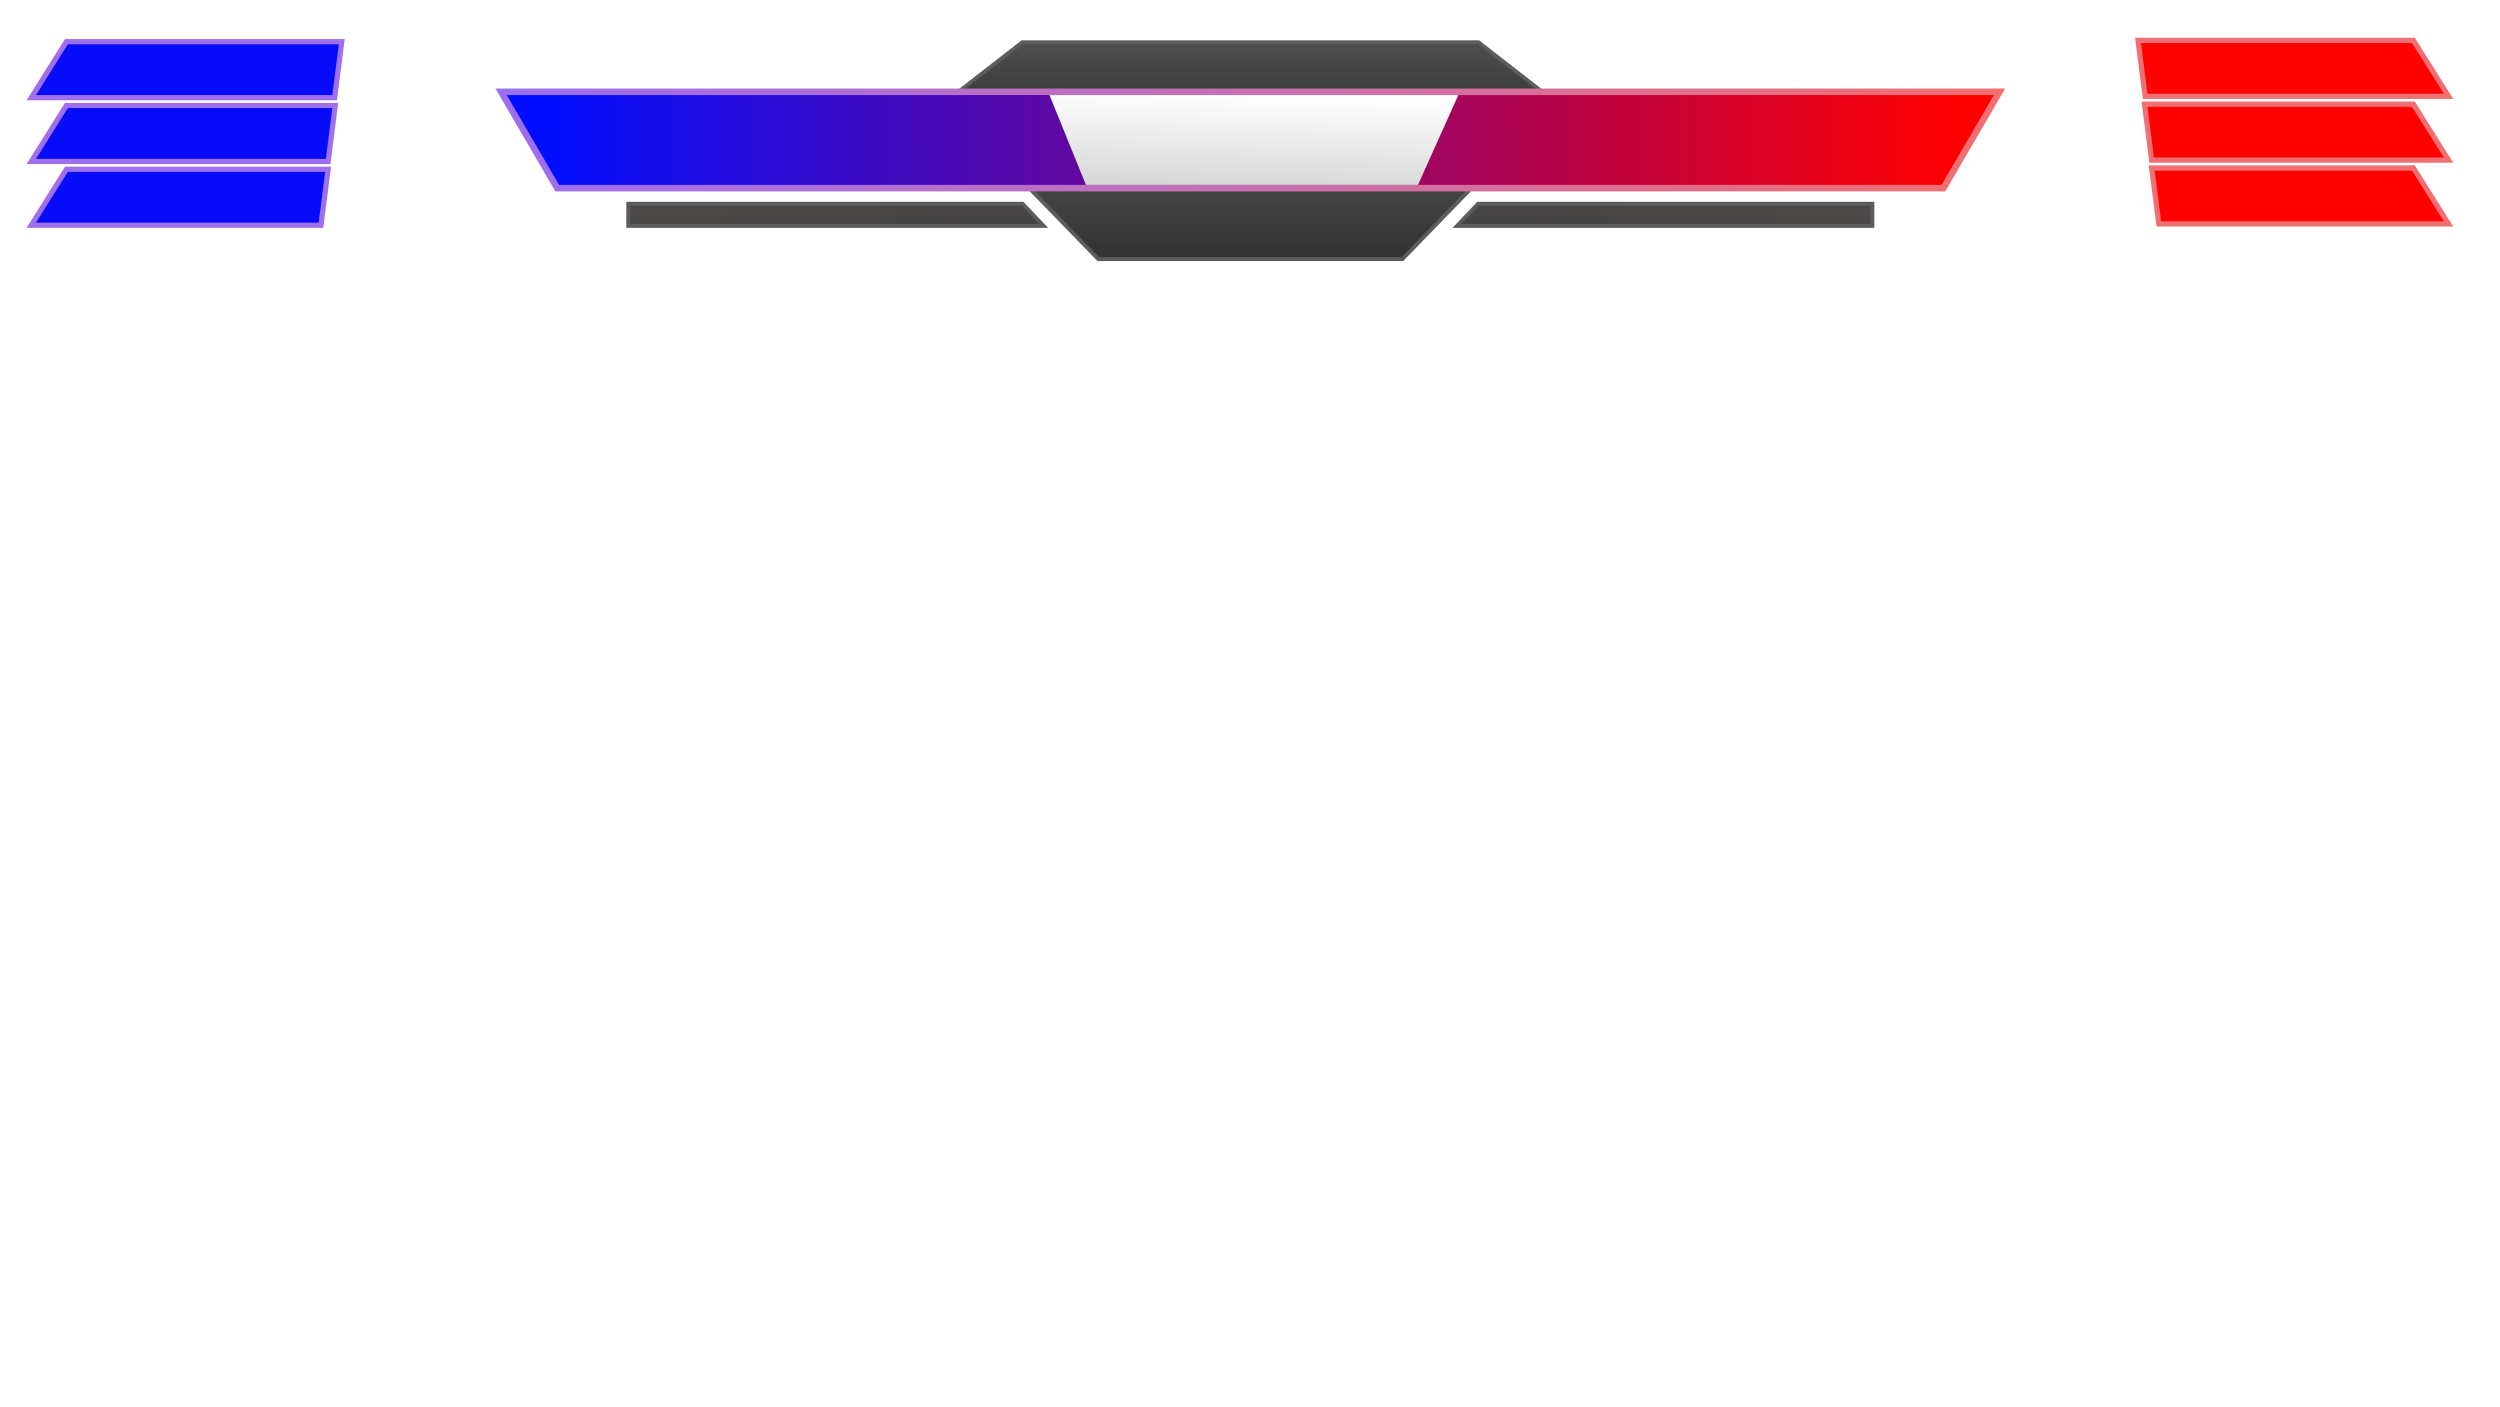
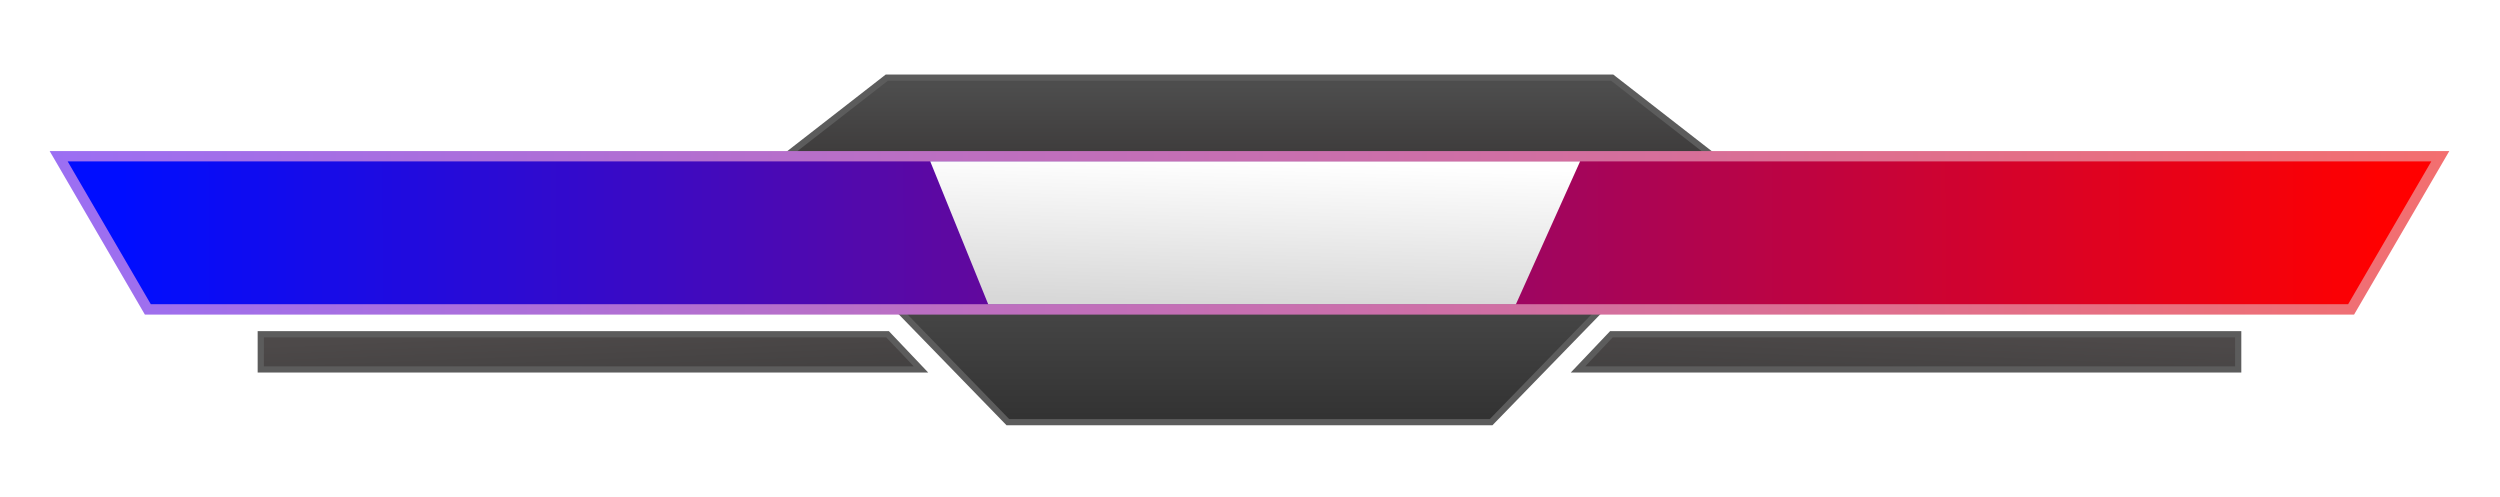
- <svg xmlns="http://www.w3.org/2000/svg" width="1920" height="1080" viewBox="0 0 1920 1080" fill="none">
-   <path d="M1185.63 71.5H734.872L785.015 32.5H1135.49L1185.63 71.5Z" fill="url(#paint0_linear_269_5)" stroke="#5C5C5C" stroke-width="3" />
-   <path d="M843.5 199L792 146V129H1128.5V146L1077 199H843.5Z" fill="url(#paint1_linear_269_5)" stroke="#5C5C5C" stroke-width="3" />
-   <path d="M427.937 144.5L384.849 70.5H1535.65L1492.56 144.5H427.937Z" fill="url(#paint2_linear_269_5)" stroke="url(#paint3_linear_269_5)" stroke-width="5" />
-   <path d="M482.5 156.5H785.356L801.506 173.5H482.5V156.5Z" fill="url(#paint4_linear_269_5)" stroke="#5C5C5C" stroke-width="3" />
-   <path d="M1438 156.5H1135.14L1118.99 173.5H1438V156.5Z" fill="url(#paint5_linear_269_5)" stroke="#5C5C5C" stroke-width="3" />
-   <path d="M806 73H1120L1089 142H834L806 73Z" fill="url(#paint6_linear_269_5)" />
-   <path d="M51 32L24 75H257L262.5 32H51Z" fill="#070CF8" />
-   <path d="M51 81L24 124H252L257.5 81H51Z" fill="#070CF8" />
-   <path d="M51 130L24 173H246.5L252 130H51Z" fill="#070CF8" />
-   <path d="M51 32L24 75H257L262.5 32H51Z" stroke="#9F6FED" stroke-width="4" />
-   <path d="M51 81L24 124H252L257.5 81H51Z" stroke="#9F6FED" stroke-width="4" />
-   <path d="M51 130L24 173H246.5L252 130H51Z" stroke="#9F6FED" stroke-width="4" />
-   <path d="M1853.5 31L1880.5 74H1647.5L1642 31H1853.5Z" fill="#FE0101" />
-   <path d="M1853.5 80L1880.5 123H1652.5L1647 80H1853.5Z" fill="#FE0101" />
-   <path d="M1853.5 129L1880.5 172H1658L1652.5 129H1853.5Z" fill="#FE0101" />
-   <path d="M1853.5 31L1880.5 74H1647.5L1642 31H1853.5Z" stroke="#F06F73" stroke-width="4" />
-   <path d="M1853.5 80L1880.5 123H1652.5L1647 80H1853.5Z" stroke="#F06F73" stroke-width="4" />
-   <path d="M1853.5 129L1880.5 172H1658L1652.5 129H1853.5Z" stroke="#F06F73" stroke-width="4" />
+ <svg xmlns="http://www.w3.org/2000/svg" width="1208" height="240" viewBox="0 0 1208 240" fill="none">
+   <path d="M829.128 76.5H378.372L428.515 37.5H778.985L829.128 76.5Z" fill="url(#paint0_linear_269_5)" stroke="#5C5C5C" stroke-width="3" />
+   <path d="M487 204L435.5 151V134H772V151L720.5 204H487Z" fill="url(#paint1_linear_269_5)" stroke="#5C5C5C" stroke-width="3" />
+   <path d="M71.437 149.5L28.349 75.5H1179.15L1136.06 149.5H71.437Z" fill="url(#paint2_linear_269_5)" stroke="url(#paint3_linear_269_5)" stroke-width="5" />
+   <path d="M126 161.5H428.856L445.006 178.5H126V161.5Z" fill="url(#paint4_linear_269_5)" stroke="#5C5C5C" stroke-width="3" />
+   <path d="M1081.5 161.5H778.644L762.494 178.5H1081.5V161.5Z" fill="url(#paint5_linear_269_5)" stroke="#5C5C5C" stroke-width="3" />
+   <path d="M449.5 78H763.5L732.5 147H477.5L449.5 78Z" fill="url(#paint6_linear_269_5)" />
  <defs>
-     <linearGradient id="paint0_linear_269_5" x1="969" y1="67.5" x2="969" y2="36.5" gradientUnits="userSpaceOnUse">
+     <linearGradient id="paint0_linear_269_5" x1="612.5" y1="72.5" x2="612.5" y2="41.5" gradientUnits="userSpaceOnUse">
      <stop stop-color="#3F3D3D" />
      <stop offset="1" stop-color="#4D4D4D" />
    </linearGradient>
-     <linearGradient id="paint1_linear_269_5" x1="1044.5" y1="129" x2="1044.5" y2="199" gradientUnits="userSpaceOnUse">
+     <linearGradient id="paint1_linear_269_5" x1="688" y1="134" x2="688" y2="204" gradientUnits="userSpaceOnUse">
      <stop stop-color="#4B4B4B" />
      <stop offset="1" stop-color="#323232" />
    </linearGradient>
-     <linearGradient id="paint2_linear_269_5" x1="1506.5" y1="108" x2="415.5" y2="114" gradientUnits="userSpaceOnUse">
+     <linearGradient id="paint2_linear_269_5" x1="1150" y1="113" x2="59" y2="119" gradientUnits="userSpaceOnUse">
      <stop stop-color="#FF0000" />
      <stop offset="1" stop-color="#000DFF" />
    </linearGradient>
-     <linearGradient id="paint3_linear_269_5" x1="380.5" y1="107.5" x2="1540" y2="107.5" gradientUnits="userSpaceOnUse">
+     <linearGradient id="paint3_linear_269_5" x1="24" y1="112.5" x2="1183.5" y2="112.5" gradientUnits="userSpaceOnUse">
      <stop stop-color="#9B6FF3" />
      <stop offset="1" stop-color="#F36F6F" />
    </linearGradient>
-     <linearGradient id="paint4_linear_269_5" x1="843" y1="195.5" x2="841" y2="147" gradientUnits="userSpaceOnUse">
+     <linearGradient id="paint4_linear_269_5" x1="486.5" y1="200.5" x2="484.5" y2="152" gradientUnits="userSpaceOnUse">
      <stop stop-color="#393939" />
      <stop offset="1" stop-color="#4D4949" />
    </linearGradient>
-     <linearGradient id="paint5_linear_269_5" x1="1077.5" y1="195.5" x2="1079.5" y2="147" gradientUnits="userSpaceOnUse">
+     <linearGradient id="paint5_linear_269_5" x1="721" y1="200.5" x2="723" y2="152" gradientUnits="userSpaceOnUse">
      <stop stop-color="#393939" />
      <stop offset="1" stop-color="#4D4949" />
    </linearGradient>
-     <linearGradient id="paint6_linear_269_5" x1="966.797" y1="73" x2="964.815" y2="141.976" gradientUnits="userSpaceOnUse">
+     <linearGradient id="paint6_linear_269_5" x1="610.297" y1="78" x2="608.315" y2="146.976" gradientUnits="userSpaceOnUse">
      <stop stop-color="white" />
      <stop offset="1" stop-color="#D8D8D8" />
    </linearGradient>
  </defs>
</svg>
